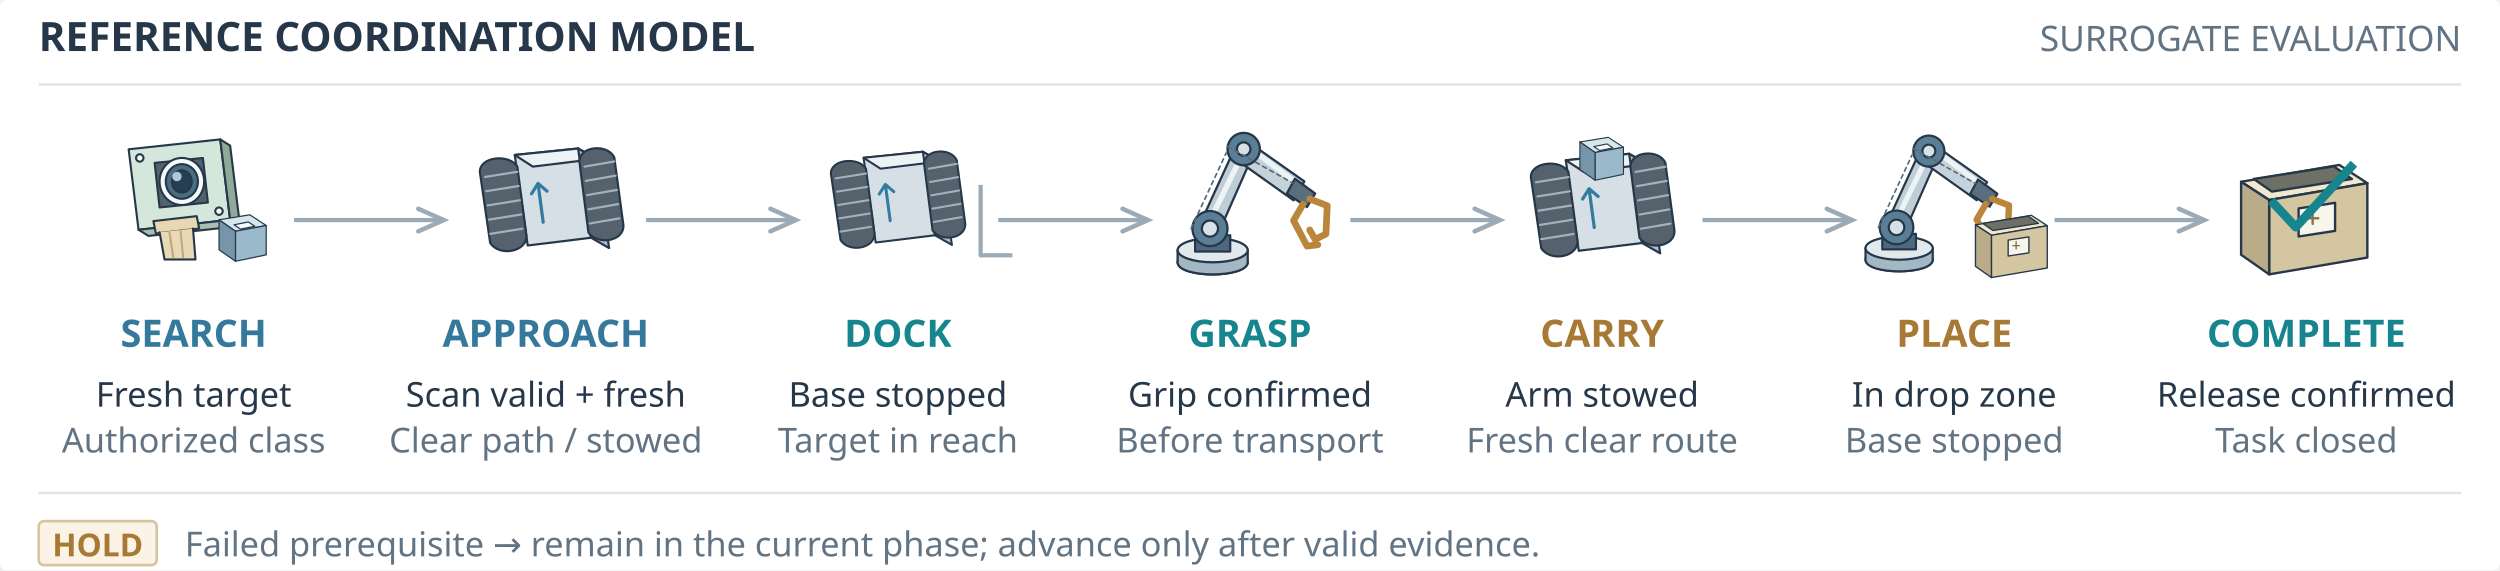
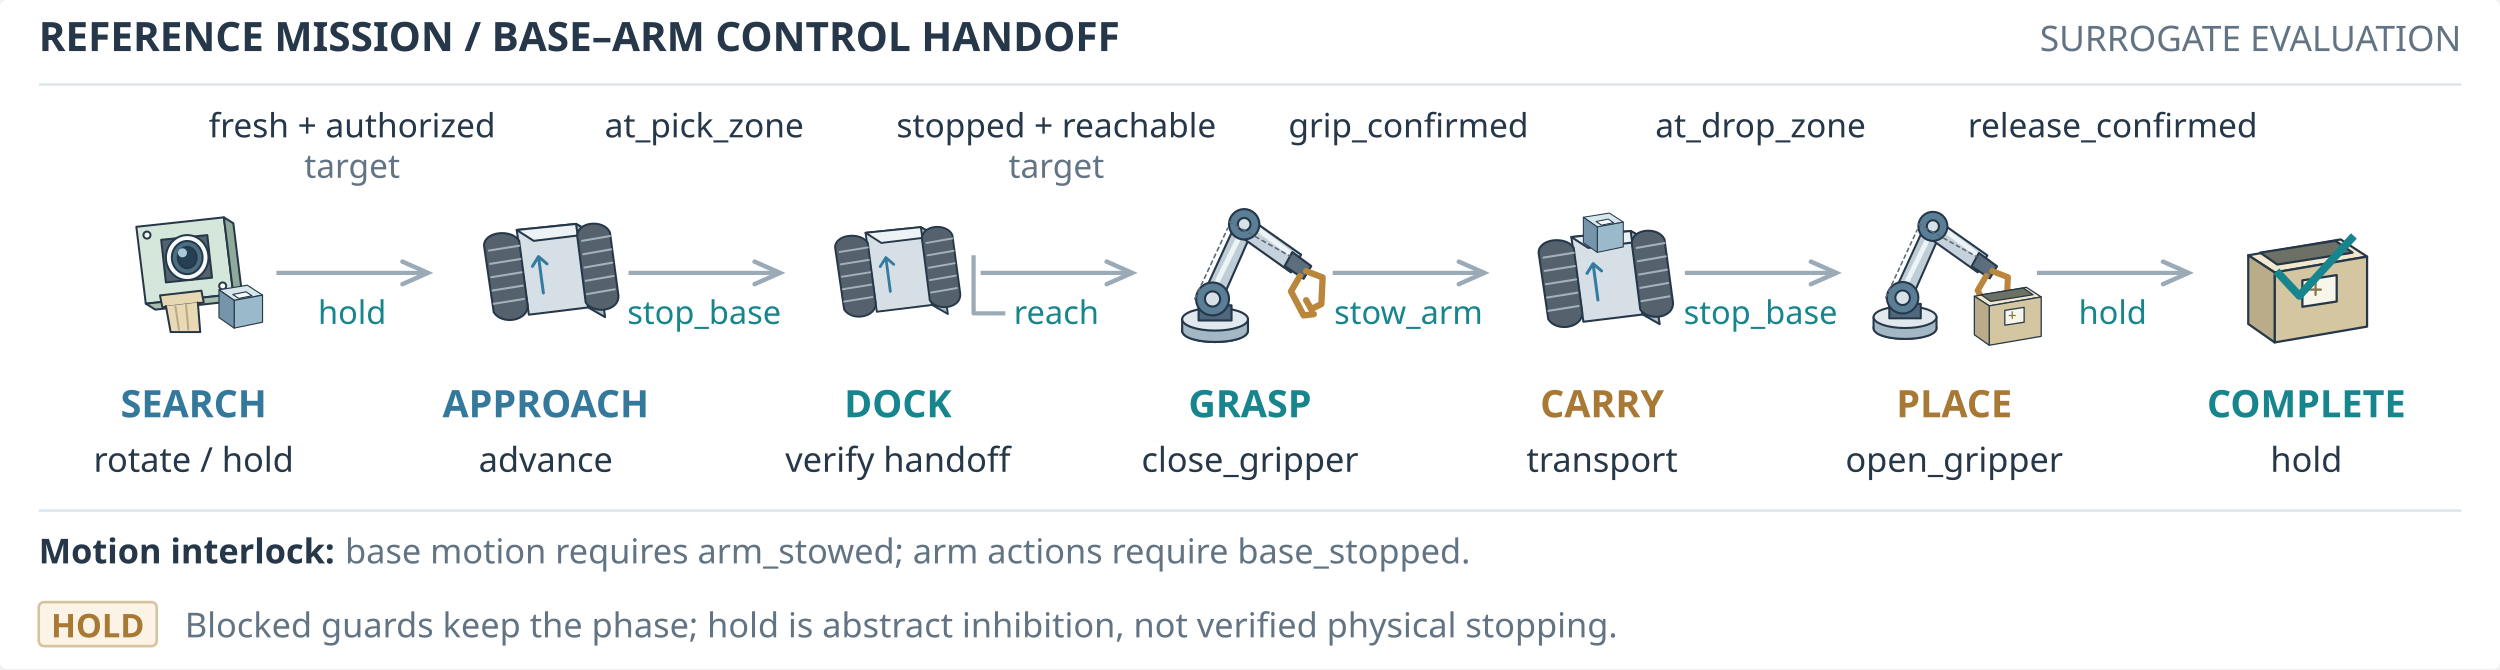
- <svg xmlns="http://www.w3.org/2000/svg" width="7.1in" height="1.62in" viewBox="0 0 1420 324" role="img" aria-labelledby="title desc">
+ <svg xmlns="http://www.w3.org/2000/svg" width="7.1in" height="1.9in" viewBox="0 0 1420 380" role="img" aria-labelledby="title desc">
  <defs>
    <symbol id="hazbot-pi" viewBox="0 0 128 128">
      <g stroke="#253748" stroke-width="1.7" stroke-linejoin="round" stroke-linecap="round">
        <path d="M14 20 105 10l10 91-91 11Z" fill="#d8e9df" />
        <path d="m105 10 7 5 10 91-7-5Z" fill="#a0b7aa" />
        <path d="m24 112 91-11 7 5-91 11Z" fill="#7f9c8d" />
        <path d="m22 32 23-3 2 18-23 3Z" fill="#c2d2db" />
        <path d="m23 34 19-2 1 11-19 2Z" fill="#516879" />
        <path d="m26 61 14-2 3 23-14 2Z" fill="#b6c8d1" />
        <path d="m27 65 7-1 2 13-7 1Z" fill="#536a79" />
        <path d="m52 40 28-3 4 30-28 3Z" fill="#354a57" />
        <path d="m58 46 17-2 2 17-17 2Z" fill="#697d88" />
        <path d="m58 33 0 6m8-7 0 6m8-7 0 6M59 71l1 6m8-7 1 6m8-7 1 6M49 47l6-1m-5 10 6-1m26-10 6-1m-5 10 6-1" stroke="#668b78" />
        <path d="m52 17 44-5 2 9-44 5Z" fill="#334a3c" />
        <path d="m57 18 1 5m5-6 1 5m5-6 1 5m5-6 1 5m5-6 1 5m5-6 1 5" stroke="#d6c294" stroke-width="2.4" />
        <path d="m91 36 17-2 2 18-17 2Z m3 27 17-2 2 18-17 2Z" fill="#b9c8cf" />
        <path d="m96 39 10-1 1 8-10 1Z m3 27 10-1 1 8-10 1Z" fill="#536a79" />
        <path d="m45 91 27-3 1 9-27 3Z" fill="#f7faf8" />
        <path d="m76 86 9-1 1 14-9 1Z" fill="#7f9c8d" />
        <circle cx="28" cy="26" r="3.3" fill="#fafcfb" />
        <circle cx="104" cy="92" r="3.3" fill="#fafcfb" />
        <circle cx="41" cy="94" r="2.2" fill="#d39336" stroke="none" />
      </g>
    </symbol>
    <symbol id="hazbot-camera" viewBox="0 0 128 128">
      <g stroke="#253748" stroke-width="1.7" stroke-linejoin="round" stroke-linecap="round">
        <path d="m20 31 74-8 8 65-74 8Z" fill="#d5e6db" />
        <path d="m94 23 8 5 8 65-8-5Z" fill="#90aa9a" />
        <path d="m28 96 74-8 8 5-74 8Z" fill="#a8beb1" />
        <path d="m41 42 39-4 4 36-39 4Z" fill="#52636d" />
        <ellipse cx="63" cy="57" rx="18" ry="19" fill="#f6fafc" />
        <ellipse cx="63" cy="57" rx="13" ry="14" fill="#4a6d81" />
        <ellipse cx="63" cy="57" rx="8" ry="9" fill="#244052" />
        <circle cx="59" cy="53" r="3.8" fill="#a9cbd9" stroke="none" />
        <circle cx="29" cy="38" r="3" fill="#f9fcfa" />
        <circle cx="93" cy="81" r="3" fill="#f9fcfa" />
        <path d="m40 89 35-4 2 10-35 4Z" fill="#e8d7b3" />
        <path d="m45 98 4 22h25l-2-25" fill="#e9d9b5" />
        <path d="m53 98 3 20m6-21 2 21" stroke="#baa982" />
      </g>
    </symbol>
    <symbol id="hazbot-lidar" viewBox="0 0 128 128">
      <g stroke="#253748" stroke-width="1.7" stroke-linejoin="round" stroke-linecap="round">
        <ellipse cx="65" cy="96" rx="42" ry="14" fill="#b7c4cd" />
        <path d="M23 74v22c0 19 84 19 84 0V74Z" fill="#cbd5dc" />
        <ellipse cx="65" cy="74" rx="42" ry="14" fill="#f7fafb" />
        <path d="M31 49v25c0 18 68 18 68 0V49Z" fill="#bd6259" />
        <ellipse cx="65" cy="49" rx="34" ry="12" fill="#e0b1a7" />
        <path d="M37 59v13c14 7 43 7 56 0V59c-16 7-41 7-56 0Z" fill="#445663" />
        <path d="M65 30V12M38 35 26 20M92 35l12-15M25 48 8 42m96 6 16-6" stroke="#a24f48" stroke-width="2" />
        <circle cx="65" cy="48" r="6" fill="#bb6259" />
        <path d="M46 88h38M48 99h34" stroke="#758d9d" />
      </g>
    </symbol>
    <symbol id="hazbot-arduino" viewBox="0 0 128 128">
      <g stroke="#253748" stroke-width="1.7" stroke-linejoin="round" stroke-linecap="round">
        <path d="m16 21 88-7 10 84-88 8Z" fill="#c6e5e7" />
        <path d="m104 14 7 5 10 84-7-5Z" fill="#88b8bb" />
        <path d="m26 106 88-8 7 5-88 8Z" fill="#7fabad" />
        <path d="m43 44 40-4 4 29-40 4Z" fill="#425868" />
        <path d="m47 38 1 6m9-7 1 6m9-7 1 6m9-7 1 6M51 74l1 6m9-7 1 6m9-7 1 6m9-7 1 6" />
        <path d="m10 30 25-2 2 23-25 2Z" fill="#d1dae0" />
        <path d="m12 35 14-1 1 11-14 1Z" fill="#637988" />
        <path d="m35 21 62-5 1 8-62 5Z m5 71 57-5 1 8-57 5Z" fill="#45616c" />
        <path d="m40 23 0 3m7-4 0 3m7-4 0 3m7-4 0 3m7-4 0 3m7-4 0 3m7-4 0 3m7-4 0 3M45 95v3m7-4v3m7-4v3m7-4v3m7-4v3m7-4v3m7-4v3" stroke="#dfc28e" />
        <circle cx="32" cy="88" r="3" fill="#f4fbfb" />
        <circle cx="101" cy="86" r="3" fill="#f4fbfb" />
        <circle cx="92" cy="33" r="2.5" fill="#ad8c39" stroke="none" />
      </g>
    </symbol>
    <symbol id="hazbot-controller" viewBox="0 0 128 128">
      <g stroke="#253748" stroke-width="1.7" stroke-linejoin="round" stroke-linecap="round">
        <path d="m25 32 74-8 8 70-74 8Z" fill="#c8e2e6" />
        <path d="m99 24 7 4 8 70-7-4Z" fill="#8ab0b8" />
        <path d="m46 43 30-3 4 32-30 3Z" fill="#3d596d" />
        <path d="m43 50 6-1m-5 10 6-1m29-12 6-1m-5 10 6-1M56 36v6m9-7v6m-6 33v6m9-7v6" />
        <path d="m30 24 28-3 1 12-28 3Z m15 58 26-3 1 10-26 3Z" fill="#e4edf1" />
        <path d="m57 98 3 17h15l-2-19" fill="#b6c5ce" />
        <path d="M63 115v10m6-10v10" />
      </g>
    </symbol>
    <symbol id="hazbot-driver" viewBox="0 0 128 128">
      <g stroke="#253748" stroke-width="1.7" stroke-linejoin="round" stroke-linecap="round">
        <path d="m15 42 91-10 9 67-91 10Z" fill="#e5beb5" />
        <path d="m106 32 7 4 9 67-7-4Z" fill="#ba877c" />
        <path d="m37 24 48-5 6 54-48 5Z" fill="#7b8b97" />
        <path d="m43 24 6 53m4-54 6 53m4-54 6 53m4-54 6 53" stroke="#3d515e" stroke-width="3" />
        <path d="m25 89 27-3 2 17-27 3Z m45-22 27-3 2 17-27 3Z" fill="#a5c8d0" />
        <path d="m32 94 0 5m9-6 0 5m36-8 0 5m9-6 0 5" stroke="#425a68" />
        <path d="m19 58 12-1 1 14-12 1Z" fill="#d2dbe0" />
      </g>
    </symbol>
    <symbol id="hazbot-drive" viewBox="0 0 128 128">
      <g stroke="#253748" stroke-width="1.7" stroke-linejoin="round" stroke-linecap="round">
        <path d="m40 30 49-5 10 69-49 6Z" fill="#d5dfe5" />
        <path d="m40 30 14 9 49-6-14-8Z" fill="#edf2f5" />
        <path d="m89 25 14 8 10 69-14-8Z" fill="#acbcc8" />
        <path d="M13 43c0-12 23-14 29-4l7 53c1 13-21 17-28 6Z" fill="#55626d" />
        <path d="m17 47 25-4m-24 15 25-4m-24 15 25-4m-24 15 25-4m-24 15 25-4" stroke="#a5b1ba" />
        <path d="M90 35c0-12 22-14 27-3l7 52c1 13-20 16-27 6Z" fill="#55626d" />
        <path d="m94 39 23-4m-22 15 23-4m-22 15 23-4m-22 15 23-4m-22 15 23-4" stroke="#a5b1ba" />
        <path d="m62 82-4-30m-5 8 5-8 7 6" stroke="#337ca0" stroke-width="2.5" fill="none" />
      </g>
    </symbol>
    <symbol id="hazbot-arm" viewBox="0 0 128 128">
      <g stroke="#253748" stroke-width="1.7" stroke-linejoin="round" stroke-linecap="round">
        <ellipse cx="35" cy="111" rx="26" ry="9" fill="#b9c8d2" />
        <path d="M9 102v9c0 12 52 12 52 0v-9Z" fill="#a3b7c4" />
        <ellipse cx="35" cy="102" rx="26" ry="9" fill="#e2e9ee" />
        <path d="M22 91h26v12H22Z" fill="#4e697f" />
        <path d="m25 84 27-59 13 6-26 59Z" fill="#bfcdd7" />
        <path d="m31 84 28-57" fill="none" stroke="#edf4f6" stroke-width="4" />
        <path d="m59 20 44 31-8 14-45-32Z" fill="#c6d2db" />
        <path d="m61 25 36 27" stroke="#edf4f6" stroke-width="4" />
        <circle cx="33" cy="86" r="13" fill="#5b7e97" />
        <circle cx="33" cy="86" r="6" fill="#d6e1e8" />
        <circle cx="58" cy="27" r="12" fill="#5b7e97" />
        <circle cx="58" cy="27" r="5" fill="#d6e1e8" />
        <path d="m96 49 15 11-6 10-15-10Z" fill="#5b6e7e" />
        <path d="m107 64 13 5-1 21-8 4-4-7m-5-19-7 12 10 19 8-1" fill="none" stroke="#b9863c" stroke-width="5" />
        <path d="M19 86 45 30M46 25l48 27" stroke="#596b78" stroke-width="1.3" stroke-dasharray="3 3" fill="none" />
      </g>
    </symbol>
    <symbol id="hazbot-joint" viewBox="0 0 128 128">
      <g stroke="#253748" stroke-width="1.7" stroke-linejoin="round" stroke-linecap="round">
        <circle cx="64" cy="64" r="56" fill="#587d96" />
        <circle cx="64" cy="64" r="34" fill="#d4e0e8" />
        <circle cx="64" cy="64" r="12" fill="#7c98aa" />
      </g>
    </symbol>
    <symbol id="hazbot-pedestal" viewBox="0 0 128 128">
      <g stroke="#253748" stroke-width="1.7" stroke-linejoin="round" stroke-linecap="round">
        <ellipse cx="64" cy="99" rx="52" ry="18" fill="#adc1cd" />
        <path d="M12 78v21c0 23 104 23 104 0V78Z" fill="#b7cbd6" />
        <ellipse cx="64" cy="78" rx="52" ry="18" fill="#e1e9ee" />
        <path d="M41 29h46v44H41Z" fill="#5b7f96" />
        <path d="M35 29h58v10H35Z" fill="#a8becd" />
      </g>
    </symbol>
    <symbol id="hazbot-container" viewBox="0 0 128 128">
      <g stroke="#253748" stroke-width="1.7" stroke-linejoin="round" stroke-linecap="round">
        <path d="m20 48 70-12 20 13-70 12Z" fill="#f2e8ce" />
        <path d="m40 61 70-12v53l-70 12Z" fill="#d4c6a0" />
        <path d="m20 48 20 13v53l-20-14Z" fill="#baac89" />
        <path d="m29 46 57-9 13 9-57 9Z" fill="#6d7165" />
        <path d="m61 67 26-4v20l-26 4Z" fill="#f8f5eb" />
        <path d="m71 69v9m-4-4h8" stroke="#83764d" />
      </g>
    </symbol>
    <symbol id="hazbot-object" viewBox="0 0 128 128">
      <g stroke="#253748" stroke-width="1.7" stroke-linejoin="round" stroke-linecap="round">
        <path d="m33 39 43-7 23 15-43 8Z" fill="#d7e7ed" />
        <path d="m56 55 43-8v41l-43 9Z" fill="#9abacb" />
        <path d="m33 39 23 16v42L33 81Z" fill="#7695aa" />
        <path d="m54 46 20-4 9 6-20 4Z" fill="#f6f9fb" />
      </g>
    </symbol>
  </defs>
  <defs>
    <marker id="arrow34799c" viewBox="0 0 12 10" refX="10" refY="5" markerWidth="8" markerHeight="7" orient="auto-start-reverse">
      <path d="M1 1L10 5L1 9" fill="none" stroke="#34799c" stroke-width="1.6" stroke-linecap="round" />
    </marker>
    <marker id="arrow16858d" viewBox="0 0 12 10" refX="10" refY="5" markerWidth="8" markerHeight="7" orient="auto-start-reverse">
      <path d="M1 1L10 5L1 9" fill="none" stroke="#16858d" stroke-width="1.6" stroke-linecap="round" />
    </marker>
    <marker id="arrowa87935" viewBox="0 0 12 10" refX="10" refY="5" markerWidth="8" markerHeight="7" orient="auto-start-reverse">
      <path d="M1 1L10 5L1 9" fill="none" stroke="#a87935" stroke-width="1.6" stroke-linecap="round" />
    </marker>
    <marker id="arrowac5c52" viewBox="0 0 12 10" refX="10" refY="5" markerWidth="8" markerHeight="7" orient="auto-start-reverse">
      <path d="M1 1L10 5L1 9" fill="none" stroke="#ac5c52" stroke-width="1.6" stroke-linecap="round" />
    </marker>
    <marker id="arrow9aaab6" viewBox="0 0 12 10" refX="10" refY="5" markerWidth="8" markerHeight="7" orient="auto-start-reverse">
      <path d="M1 1L10 5L1 9" fill="none" stroke="#9aaab6" stroke-width="1.6" stroke-linecap="round" />
    </marker>
  </defs>
  <g font-family="Noto Sans,sans-serif">
-     <rect x="0" y="0" width="1420" height="324" rx="4" fill="white" stroke="none" stroke-width="1.5" />
-     <text x="22" y="29" font-size="23" font-weight="700" fill="#253748" text-anchor="start">REFERENCE COORDINATION MODEL</text>
+     <rect x="0" y="0" width="1420" height="380" rx="4" fill="white" stroke="none" stroke-width="1.5" />
+     <text x="22" y="29" font-size="23" font-weight="700" fill="#253748" text-anchor="start">REFERENCE MISSION / BASE–ARM CONTROL HANDOFF</text>
    <text x="1398" y="29" font-size="20" font-weight="400" fill="#627483" text-anchor="end">SURROGATE EVALUATION</text>
    <polyline points="22,48 1398,48" fill="none" stroke="#dce5eb" stroke-width="1.4" stroke-linejoin="round" />
-     <use href="#hazbot-camera" x="59" y="63" width="90" height="90" />
-     <use href="#hazbot-object" x="111" y="109" width="52" height="52" />
-     <use href="#hazbot-drive" x="263" y="66" width="94" height="94" />
-     <use href="#hazbot-drive" x="463" y="69" width="88" height="88" />
-     <polyline points="557,105 557,145 575,145" fill="none" stroke="#9aaab6" stroke-width="2.4" stroke-linejoin="round" />
-     <use href="#hazbot-arm" x="662" y="64" width="98" height="98" />
-     <use href="#hazbot-drive" x="860" y="69" width="94" height="94" />
-     <use href="#hazbot-object" x="885" y="66" width="48" height="48" />
-     <use href="#hazbot-arm" x="1053" y="66" width="94" height="94" />
-     <use href="#hazbot-container" x="1113" y="106" width="58" height="58" />
-     <use href="#hazbot-container" x="1257" y="65" width="102" height="102" />
-     <polyline points="1290,114 1304,129 1337,93" fill="none" stroke="#16858d" stroke-width="5" stroke-linejoin="round" />
-     <polyline points="167,125 252,125" fill="none" stroke="#9aaab6" stroke-width="2.4" stroke-linejoin="round" marker-end="url(#arrow9aaab6)" />
-     <polyline points="367,125 452,125" fill="none" stroke="#9aaab6" stroke-width="2.4" stroke-linejoin="round" marker-end="url(#arrow9aaab6)" />
-     <polyline points="567,125 652,125" fill="none" stroke="#9aaab6" stroke-width="2.4" stroke-linejoin="round" marker-end="url(#arrow9aaab6)" />
-     <polyline points="767,125 852,125" fill="none" stroke="#9aaab6" stroke-width="2.4" stroke-linejoin="round" marker-end="url(#arrow9aaab6)" />
-     <polyline points="967,125 1052,125" fill="none" stroke="#9aaab6" stroke-width="2.4" stroke-linejoin="round" marker-end="url(#arrow9aaab6)" />
-     <polyline points="1167,125 1252,125" fill="none" stroke="#9aaab6" stroke-width="2.4" stroke-linejoin="round" marker-end="url(#arrow9aaab6)" />
-     <text x="110" y="197" font-size="21.5" font-weight="700" fill="#34799c" text-anchor="middle">SEARCH</text>
-     <text x="110" y="231" font-size="19.5" font-weight="400" fill="#253748" text-anchor="middle">Fresh target</text>
-     <text x="110" y="257" font-size="19.5" font-weight="400" fill="#627483" text-anchor="middle">Authorized class</text>
-     <text x="310" y="197" font-size="21.5" font-weight="700" fill="#34799c" text-anchor="middle">APPROACH</text>
-     <text x="310" y="231" font-size="19.5" font-weight="400" fill="#253748" text-anchor="middle">Scan valid + fresh</text>
-     <text x="310" y="257" font-size="19.5" font-weight="400" fill="#627483" text-anchor="middle">Clear path / stowed</text>
-     <text x="510" y="197" font-size="21.5" font-weight="700" fill="#16858d" text-anchor="middle">DOCK</text>
-     <text x="510" y="231" font-size="19.5" font-weight="400" fill="#253748" text-anchor="middle">Base stopped</text>
-     <text x="510" y="257" font-size="19.5" font-weight="400" fill="#627483" text-anchor="middle">Target in reach</text>
-     <text x="710" y="197" font-size="21.5" font-weight="700" fill="#16858d" text-anchor="middle">GRASP</text>
-     <text x="710" y="231" font-size="19.5" font-weight="400" fill="#253748" text-anchor="middle">Grip confirmed</text>
-     <text x="710" y="257" font-size="19.5" font-weight="400" fill="#627483" text-anchor="middle">Before transport</text>
-     <text x="910" y="197" font-size="21.5" font-weight="700" fill="#a87935" text-anchor="middle">CARRY</text>
-     <text x="910" y="231" font-size="19.5" font-weight="400" fill="#253748" text-anchor="middle">Arm stowed</text>
-     <text x="910" y="257" font-size="19.5" font-weight="400" fill="#627483" text-anchor="middle">Fresh clear route</text>
-     <text x="1110" y="197" font-size="21.5" font-weight="700" fill="#a87935" text-anchor="middle">PLACE</text>
-     <text x="1110" y="231" font-size="19.5" font-weight="400" fill="#253748" text-anchor="middle">In drop zone</text>
-     <text x="1110" y="257" font-size="19.5" font-weight="400" fill="#627483" text-anchor="middle">Base stopped</text>
-     <text x="1310" y="197" font-size="21.5" font-weight="700" fill="#16858d" text-anchor="middle">COMPLETE</text>
-     <text x="1310" y="231" font-size="19.5" font-weight="400" fill="#253748" text-anchor="middle">Release confirmed</text>
-     <text x="1310" y="257" font-size="19.5" font-weight="400" fill="#627483" text-anchor="middle">Task closed</text>
-     <polyline points="22,280 1398,280" fill="none" stroke="#dce5eb" stroke-width="1.4" stroke-linejoin="round" />
-     <rect x="22" y="296" width="67" height="25" rx="3" fill="#fbf3e5" stroke="#d7c49f" stroke-width="1.5" />
-     <text x="55.5" y="316" font-size="18" font-weight="700" fill="#a87935" text-anchor="middle">HOLD</text>
-     <text x="105" y="316" font-size="19.5" font-weight="400" fill="#627483" text-anchor="start">Failed prerequisite → remain in the current phase; advance only after valid evidence.</text>
+     <text x="200" y="78" font-size="19" font-weight="400" fill="#253748" text-anchor="middle">fresh + authorized</text>
+     <text x="200" y="101" font-size="19" font-weight="400" fill="#627483" text-anchor="middle">target</text>
+     <polyline points="157,155 243,155" fill="none" stroke="#9aaab6" stroke-width="2.4" stroke-linejoin="round" marker-end="url(#arrow9aaab6)" />
+     <text x="200" y="184" font-size="18.5" font-weight="400" fill="#16858d" text-anchor="middle">hold</text>
+     <text x="400" y="78" font-size="19" font-weight="400" fill="#253748" text-anchor="middle">at_pick_zone</text>
+     <polyline points="357,155 443,155" fill="none" stroke="#9aaab6" stroke-width="2.4" stroke-linejoin="round" marker-end="url(#arrow9aaab6)" />
+     <text x="400" y="184" font-size="18.5" font-weight="400" fill="#16858d" text-anchor="middle">stop_base</text>
+     <text x="600" y="78" font-size="19" font-weight="400" fill="#253748" text-anchor="middle">stopped + reachable</text>
+     <text x="600" y="101" font-size="19" font-weight="400" fill="#627483" text-anchor="middle">target</text>
+     <polyline points="557,155 643,155" fill="none" stroke="#9aaab6" stroke-width="2.4" stroke-linejoin="round" marker-end="url(#arrow9aaab6)" />
+     <text x="600" y="184" font-size="18.5" font-weight="400" fill="#16858d" text-anchor="middle">reach</text>
+     <text x="800" y="78" font-size="19" font-weight="400" fill="#253748" text-anchor="middle">grip_confirmed</text>
+     <polyline points="757,155 843,155" fill="none" stroke="#9aaab6" stroke-width="2.4" stroke-linejoin="round" marker-end="url(#arrow9aaab6)" />
+     <text x="800" y="184" font-size="18.5" font-weight="400" fill="#16858d" text-anchor="middle">stow_arm</text>
+     <text x="1000" y="78" font-size="19" font-weight="400" fill="#253748" text-anchor="middle">at_drop_zone</text>
+     <polyline points="957,155 1043,155" fill="none" stroke="#9aaab6" stroke-width="2.4" stroke-linejoin="round" marker-end="url(#arrow9aaab6)" />
+     <text x="1000" y="184" font-size="18.5" font-weight="400" fill="#16858d" text-anchor="middle">stop_base</text>
+     <text x="1200" y="78" font-size="19" font-weight="400" fill="#253748" text-anchor="middle">release_confirmed</text>
+     <polyline points="1157,155 1243,155" fill="none" stroke="#9aaab6" stroke-width="2.4" stroke-linejoin="round" marker-end="url(#arrow9aaab6)" />
+     <text x="1200" y="184" font-size="18.5" font-weight="400" fill="#16858d" text-anchor="middle">hold</text>
+     <use href="#hazbot-camera" x="64" y="108" width="86" height="86" />
+     <use href="#hazbot-object" x="112" y="150" width="48" height="48" />
+     <use href="#hazbot-drive" x="266" y="110" width="88" height="88" />
+     <use href="#hazbot-drive" x="466" y="113" width="82" height="82" />
+     <polyline points="553,145 553,178 571,178" fill="none" stroke="#9aaab6" stroke-width="2.4" stroke-linejoin="round" />
+     <use href="#hazbot-arm" x="665" y="108" width="92" height="92" />
+     <use href="#hazbot-drive" x="865" y="114" width="88" height="88" />
+     <use href="#hazbot-object" x="888" y="110" width="44" height="44" />
+     <use href="#hazbot-arm" x="1058" y="110" width="88" height="88" />
+     <use href="#hazbot-container" x="1113" y="148" width="54" height="54" />
+     <use href="#hazbot-container" x="1262" y="109" width="96" height="96" />
+     <polyline points="1293,154 1306,168 1337,134" fill="none" stroke="#16858d" stroke-width="4.5" stroke-linejoin="round" />
+     <text x="110" y="237" font-size="21.5" font-weight="700" fill="#34799c" text-anchor="middle">SEARCH</text>
+     <text x="110" y="268" font-size="19.5" font-weight="400" fill="#253748" text-anchor="middle">rotate / hold</text>
+     <text x="310" y="237" font-size="21.5" font-weight="700" fill="#34799c" text-anchor="middle">APPROACH</text>
+     <text x="310" y="268" font-size="19.5" font-weight="400" fill="#253748" text-anchor="middle">advance</text>
+     <text x="510" y="237" font-size="21.5" font-weight="700" fill="#16858d" text-anchor="middle">DOCK</text>
+     <text x="510" y="268" font-size="19.5" font-weight="400" fill="#253748" text-anchor="middle">verify handoff</text>
+     <text x="710" y="237" font-size="21.5" font-weight="700" fill="#16858d" text-anchor="middle">GRASP</text>
+     <text x="710" y="268" font-size="19.5" font-weight="400" fill="#253748" text-anchor="middle">close_gripper</text>
+     <text x="910" y="237" font-size="21.5" font-weight="700" fill="#a87935" text-anchor="middle">CARRY</text>
+     <text x="910" y="268" font-size="19.5" font-weight="400" fill="#253748" text-anchor="middle">transport</text>
+     <text x="1110" y="237" font-size="21.5" font-weight="700" fill="#a87935" text-anchor="middle">PLACE</text>
+     <text x="1110" y="268" font-size="19.5" font-weight="400" fill="#253748" text-anchor="middle">open_gripper</text>
+     <text x="1310" y="237" font-size="21.5" font-weight="700" fill="#16858d" text-anchor="middle">COMPLETE</text>
+     <text x="1310" y="268" font-size="19.5" font-weight="400" fill="#253748" text-anchor="middle">hold</text>
+     <polyline points="22,290 1398,290" fill="none" stroke="#dce5eb" stroke-width="1.4" stroke-linejoin="round" />
+     <text x="22" y="320" font-size="19.5" font-weight="700" fill="#253748" text-anchor="start">Motion interlock:</text>
+     <text x="196" y="320" font-size="19.5" font-weight="400" fill="#627483" text-anchor="start">base motion requires arm_stowed; arm actions require base_stopped.</text>
+     <rect x="22" y="342" width="67" height="25" rx="3" fill="#fbf3e5" stroke="#d7c49f" stroke-width="1.5" />
+     <text x="55.5" y="362" font-size="18.5" font-weight="700" fill="#a87935" text-anchor="middle">HOLD</text>
+     <text x="105" y="362" font-size="19.5" font-weight="400" fill="#627483" text-anchor="start">Blocked guards keep the phase; hold is abstract inhibition, not verified physical stopping.</text>
  </g>
</svg>
